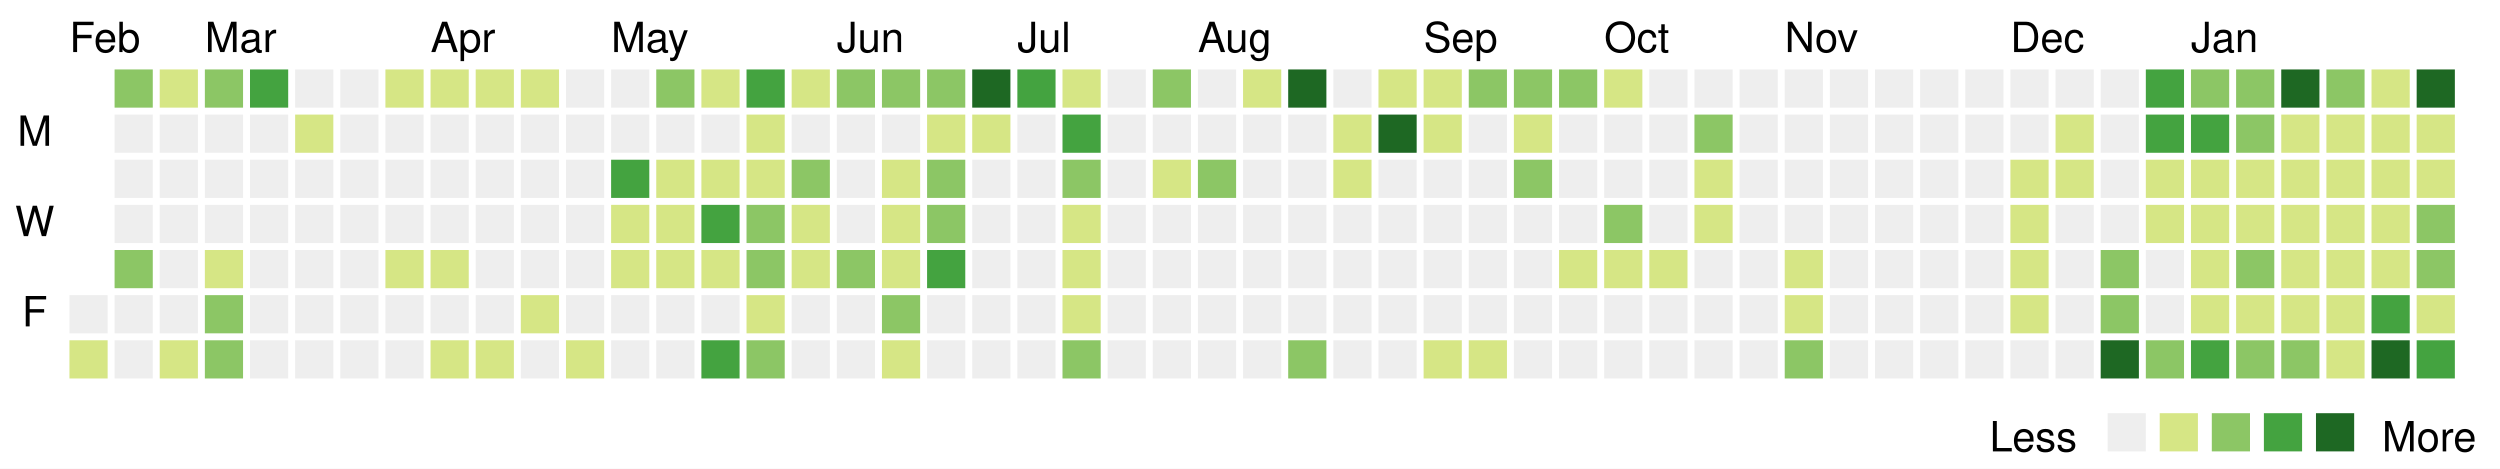
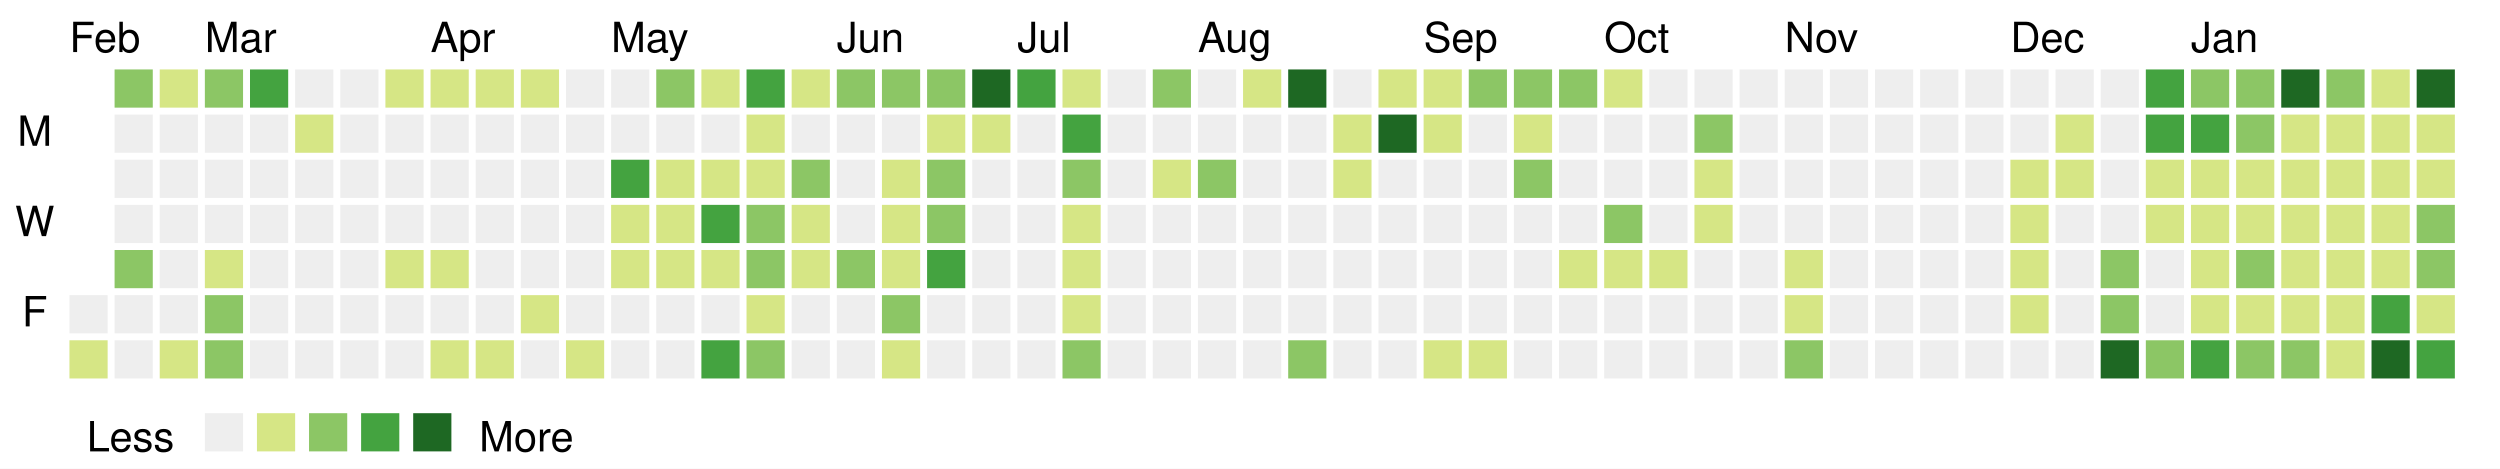
<svg xmlns="http://www.w3.org/2000/svg" width="720" height="135" class="js-calendar-graph-svg">
  <rect x="0" y="0" width="720" height="135" fill="white" stroke="none" />
  <g transform="translate(20, 20)">
    <g transform="translate(0, 0)">
      <rect class="day" width="11" height="11" y="65" fill="#eeeeee" data-count="0" data-date="2015-02-13" />
      <rect class="day" width="11" height="11" y="78" fill="#d6e685" data-count="9" data-date="2015-02-14" />
    </g>
    <g transform="translate(13, 0)">
      <rect class="day" width="11" height="11" y="0" fill="#8cc665" data-count="10" data-date="2015-02-15" />
      <rect class="day" width="11" height="11" y="13" fill="#eeeeee" data-count="0" data-date="2015-02-16" />
      <rect class="day" width="11" height="11" y="26" fill="#eeeeee" data-count="0" data-date="2015-02-17" />
      <rect class="day" width="11" height="11" y="39" fill="#eeeeee" data-count="0" data-date="2015-02-18" />
      <rect class="day" width="11" height="11" y="52" fill="#8cc665" data-count="10" data-date="2015-02-19" />
      <rect class="day" width="11" height="11" y="65" fill="#eeeeee" data-count="0" data-date="2015-02-20" />
      <rect class="day" width="11" height="11" y="78" fill="#eeeeee" data-count="0" data-date="2015-02-21" />
    </g>
    <g transform="translate(26, 0)">
      <rect class="day" width="11" height="11" y="0" fill="#d6e685" data-count="6" data-date="2015-02-22" />
      <rect class="day" width="11" height="11" y="13" fill="#eeeeee" data-count="0" data-date="2015-02-23" />
      <rect class="day" width="11" height="11" y="26" fill="#eeeeee" data-count="0" data-date="2015-02-24" />
      <rect class="day" width="11" height="11" y="39" fill="#eeeeee" data-count="0" data-date="2015-02-25" />
      <rect class="day" width="11" height="11" y="52" fill="#eeeeee" data-count="0" data-date="2015-02-26" />
      <rect class="day" width="11" height="11" y="65" fill="#eeeeee" data-count="0" data-date="2015-02-27" />
      <rect class="day" width="11" height="11" y="78" fill="#d6e685" data-count="5" data-date="2015-02-28" />
    </g>
    <g transform="translate(39, 0)">
      <rect class="day" width="11" height="11" y="0" fill="#8cc665" data-count="16" data-date="2015-03-01" />
      <rect class="day" width="11" height="11" y="13" fill="#eeeeee" data-count="0" data-date="2015-03-02" />
      <rect class="day" width="11" height="11" y="26" fill="#eeeeee" data-count="0" data-date="2015-03-03" />
      <rect class="day" width="11" height="11" y="39" fill="#eeeeee" data-count="0" data-date="2015-03-04" />
      <rect class="day" width="11" height="11" y="52" fill="#d6e685" data-count="5" data-date="2015-03-05" />
      <rect class="day" width="11" height="11" y="65" fill="#8cc665" data-count="11" data-date="2015-03-06" />
      <rect class="day" width="11" height="11" y="78" fill="#8cc665" data-count="11" data-date="2015-03-07" />
    </g>
    <g transform="translate(52, 0)">
      <rect class="day" width="11" height="11" y="0" fill="#44a340" data-count="25" data-date="2015-03-08" />
      <rect class="day" width="11" height="11" y="13" fill="#eeeeee" data-count="0" data-date="2015-03-09" />
      <rect class="day" width="11" height="11" y="26" fill="#eeeeee" data-count="0" data-date="2015-03-10" />
      <rect class="day" width="11" height="11" y="39" fill="#eeeeee" data-count="0" data-date="2015-03-11" />
      <rect class="day" width="11" height="11" y="52" fill="#eeeeee" data-count="0" data-date="2015-03-12" />
      <rect class="day" width="11" height="11" y="65" fill="#eeeeee" data-count="0" data-date="2015-03-13" />
      <rect class="day" width="11" height="11" y="78" fill="#eeeeee" data-count="0" data-date="2015-03-14" />
    </g>
    <g transform="translate(65, 0)">
      <rect class="day" width="11" height="11" y="0" fill="#eeeeee" data-count="0" data-date="2015-03-15" />
      <rect class="day" width="11" height="11" y="13" fill="#d6e685" data-count="1" data-date="2015-03-16" />
      <rect class="day" width="11" height="11" y="26" fill="#eeeeee" data-count="0" data-date="2015-03-17" />
      <rect class="day" width="11" height="11" y="39" fill="#eeeeee" data-count="0" data-date="2015-03-18" />
      <rect class="day" width="11" height="11" y="52" fill="#eeeeee" data-count="0" data-date="2015-03-19" />
      <rect class="day" width="11" height="11" y="65" fill="#eeeeee" data-count="0" data-date="2015-03-20" />
      <rect class="day" width="11" height="11" y="78" fill="#eeeeee" data-count="0" data-date="2015-03-21" />
    </g>
    <g transform="translate(78, 0)">
      <rect class="day" width="11" height="11" y="0" fill="#eeeeee" data-count="0" data-date="2015-03-22" />
      <rect class="day" width="11" height="11" y="13" fill="#eeeeee" data-count="0" data-date="2015-03-23" />
      <rect class="day" width="11" height="11" y="26" fill="#eeeeee" data-count="0" data-date="2015-03-24" />
      <rect class="day" width="11" height="11" y="39" fill="#eeeeee" data-count="0" data-date="2015-03-25" />
      <rect class="day" width="11" height="11" y="52" fill="#eeeeee" data-count="0" data-date="2015-03-26" />
      <rect class="day" width="11" height="11" y="65" fill="#eeeeee" data-count="0" data-date="2015-03-27" />
      <rect class="day" width="11" height="11" y="78" fill="#eeeeee" data-count="0" data-date="2015-03-28" />
    </g>
    <g transform="translate(91, 0)">
      <rect class="day" width="11" height="11" y="0" fill="#d6e685" data-count="1" data-date="2015-03-29" />
      <rect class="day" width="11" height="11" y="13" fill="#eeeeee" data-count="0" data-date="2015-03-30" />
      <rect class="day" width="11" height="11" y="26" fill="#eeeeee" data-count="0" data-date="2015-03-31" />
      <rect class="day" width="11" height="11" y="39" fill="#eeeeee" data-count="0" data-date="2015-04-01" />
      <rect class="day" width="11" height="11" y="52" fill="#d6e685" data-count="1" data-date="2015-04-02" />
      <rect class="day" width="11" height="11" y="65" fill="#eeeeee" data-count="0" data-date="2015-04-03" />
      <rect class="day" width="11" height="11" y="78" fill="#eeeeee" data-count="0" data-date="2015-04-04" />
    </g>
    <g transform="translate(104, 0)">
      <rect class="day" width="11" height="11" y="0" fill="#d6e685" data-count="1" data-date="2015-04-05" />
      <rect class="day" width="11" height="11" y="13" fill="#eeeeee" data-count="0" data-date="2015-04-06" />
      <rect class="day" width="11" height="11" y="26" fill="#eeeeee" data-count="0" data-date="2015-04-07" />
      <rect class="day" width="11" height="11" y="39" fill="#eeeeee" data-count="0" data-date="2015-04-08" />
      <rect class="day" width="11" height="11" y="52" fill="#d6e685" data-count="1" data-date="2015-04-09" />
      <rect class="day" width="11" height="11" y="65" fill="#eeeeee" data-count="0" data-date="2015-04-10" />
      <rect class="day" width="11" height="11" y="78" fill="#d6e685" data-count="7" data-date="2015-04-11" />
    </g>
    <g transform="translate(117, 0)">
      <rect class="day" width="11" height="11" y="0" fill="#d6e685" data-count="4" data-date="2015-04-12" />
      <rect class="day" width="11" height="11" y="13" fill="#eeeeee" data-count="0" data-date="2015-04-13" />
      <rect class="day" width="11" height="11" y="26" fill="#eeeeee" data-count="0" data-date="2015-04-14" />
      <rect class="day" width="11" height="11" y="39" fill="#eeeeee" data-count="0" data-date="2015-04-15" />
      <rect class="day" width="11" height="11" y="52" fill="#eeeeee" data-count="0" data-date="2015-04-16" />
      <rect class="day" width="11" height="11" y="65" fill="#eeeeee" data-count="0" data-date="2015-04-17" />
      <rect class="day" width="11" height="11" y="78" fill="#d6e685" data-count="4" data-date="2015-04-18" />
    </g>
    <g transform="translate(130, 0)">
      <rect class="day" width="11" height="11" y="0" fill="#d6e685" data-count="5" data-date="2015-04-19" />
      <rect class="day" width="11" height="11" y="13" fill="#eeeeee" data-count="0" data-date="2015-04-20" />
      <rect class="day" width="11" height="11" y="26" fill="#eeeeee" data-count="0" data-date="2015-04-21" />
      <rect class="day" width="11" height="11" y="39" fill="#eeeeee" data-count="0" data-date="2015-04-22" />
      <rect class="day" width="11" height="11" y="52" fill="#eeeeee" data-count="0" data-date="2015-04-23" />
      <rect class="day" width="11" height="11" y="65" fill="#d6e685" data-count="1" data-date="2015-04-24" />
      <rect class="day" width="11" height="11" y="78" fill="#eeeeee" data-count="0" data-date="2015-04-25" />
    </g>
    <g transform="translate(143, 0)">
      <rect class="day" width="11" height="11" y="0" fill="#eeeeee" data-count="0" data-date="2015-04-26" />
      <rect class="day" width="11" height="11" y="13" fill="#eeeeee" data-count="0" data-date="2015-04-27" />
      <rect class="day" width="11" height="11" y="26" fill="#eeeeee" data-count="0" data-date="2015-04-28" />
      <rect class="day" width="11" height="11" y="39" fill="#eeeeee" data-count="0" data-date="2015-04-29" />
      <rect class="day" width="11" height="11" y="52" fill="#eeeeee" data-count="0" data-date="2015-04-30" />
      <rect class="day" width="11" height="11" y="65" fill="#eeeeee" data-count="0" data-date="2015-05-01" />
      <rect class="day" width="11" height="11" y="78" fill="#d6e685" data-count="1" data-date="2015-05-02" />
    </g>
    <g transform="translate(156, 0)">
      <rect class="day" width="11" height="11" y="0" fill="#eeeeee" data-count="0" data-date="2015-05-03" />
      <rect class="day" width="11" height="11" y="13" fill="#eeeeee" data-count="0" data-date="2015-05-04" />
      <rect class="day" width="11" height="11" y="26" fill="#44a340" data-count="20" data-date="2015-05-05" />
      <rect class="day" width="11" height="11" y="39" fill="#d6e685" data-count="7" data-date="2015-05-06" />
      <rect class="day" width="11" height="11" y="52" fill="#d6e685" data-count="8" data-date="2015-05-07" />
      <rect class="day" width="11" height="11" y="65" fill="#eeeeee" data-count="0" data-date="2015-05-08" />
      <rect class="day" width="11" height="11" y="78" fill="#eeeeee" data-count="0" data-date="2015-05-09" />
    </g>
    <g transform="translate(169, 0)">
      <rect class="day" width="11" height="11" y="0" fill="#8cc665" data-count="10" data-date="2015-05-10" />
      <rect class="day" width="11" height="11" y="13" fill="#eeeeee" data-count="0" data-date="2015-05-11" />
      <rect class="day" width="11" height="11" y="26" fill="#d6e685" data-count="1" data-date="2015-05-12" />
      <rect class="day" width="11" height="11" y="39" fill="#d6e685" data-count="6" data-date="2015-05-13" />
      <rect class="day" width="11" height="11" y="52" fill="#d6e685" data-count="9" data-date="2015-05-14" />
      <rect class="day" width="11" height="11" y="65" fill="#eeeeee" data-count="0" data-date="2015-05-15" />
      <rect class="day" width="11" height="11" y="78" fill="#eeeeee" data-count="0" data-date="2015-05-16" />
    </g>
    <g transform="translate(182, 0)">
      <rect class="day" width="11" height="11" y="0" fill="#d6e685" data-count="1" data-date="2015-05-17" />
      <rect class="day" width="11" height="11" y="13" fill="#eeeeee" data-count="0" data-date="2015-05-18" />
      <rect class="day" width="11" height="11" y="26" fill="#d6e685" data-count="1" data-date="2015-05-19" />
      <rect class="day" width="11" height="11" y="39" fill="#44a340" data-count="22" data-date="2015-05-20" />
      <rect class="day" width="11" height="11" y="52" fill="#d6e685" data-count="9" data-date="2015-05-21" />
      <rect class="day" width="11" height="11" y="65" fill="#eeeeee" data-count="0" data-date="2015-05-22" />
      <rect class="day" width="11" height="11" y="78" fill="#44a340" data-count="19" data-date="2015-05-23" />
    </g>
    <g transform="translate(195, 0)">
      <rect class="day" width="11" height="11" y="0" fill="#44a340" data-count="27" data-date="2015-05-24" />
      <rect class="day" width="11" height="11" y="13" fill="#d6e685" data-count="8" data-date="2015-05-25" />
      <rect class="day" width="11" height="11" y="26" fill="#d6e685" data-count="7" data-date="2015-05-26" />
      <rect class="day" width="11" height="11" y="39" fill="#8cc665" data-count="14" data-date="2015-05-27" />
      <rect class="day" width="11" height="11" y="52" fill="#8cc665" data-count="18" data-date="2015-05-28" />
      <rect class="day" width="11" height="11" y="65" fill="#d6e685" data-count="6" data-date="2015-05-29" />
      <rect class="day" width="11" height="11" y="78" fill="#8cc665" data-count="14" data-date="2015-05-30" />
    </g>
    <g transform="translate(208, 0)">
      <rect class="day" width="11" height="11" y="0" fill="#d6e685" data-count="4" data-date="2015-05-31" />
      <rect class="day" width="11" height="11" y="13" fill="#eeeeee" data-count="0" data-date="2015-06-01" />
      <rect class="day" width="11" height="11" y="26" fill="#8cc665" data-count="18" data-date="2015-06-02" />
      <rect class="day" width="11" height="11" y="39" fill="#d6e685" data-count="4" data-date="2015-06-03" />
      <rect class="day" width="11" height="11" y="52" fill="#d6e685" data-count="1" data-date="2015-06-04" />
      <rect class="day" width="11" height="11" y="65" fill="#eeeeee" data-count="0" data-date="2015-06-05" />
      <rect class="day" width="11" height="11" y="78" fill="#eeeeee" data-count="0" data-date="2015-06-06" />
    </g>
    <g transform="translate(221, 0)">
      <rect class="day" width="11" height="11" y="0" fill="#8cc665" data-count="16" data-date="2015-06-07" />
      <rect class="day" width="11" height="11" y="13" fill="#eeeeee" data-count="0" data-date="2015-06-08" />
      <rect class="day" width="11" height="11" y="26" fill="#eeeeee" data-count="0" data-date="2015-06-09" />
      <rect class="day" width="11" height="11" y="39" fill="#eeeeee" data-count="0" data-date="2015-06-10" />
      <rect class="day" width="11" height="11" y="52" fill="#8cc665" data-count="10" data-date="2015-06-11" />
      <rect class="day" width="11" height="11" y="65" fill="#eeeeee" data-count="0" data-date="2015-06-12" />
      <rect class="day" width="11" height="11" y="78" fill="#eeeeee" data-count="0" data-date="2015-06-13" />
    </g>
    <g transform="translate(234, 0)">
      <rect class="day" width="11" height="11" y="0" fill="#8cc665" data-count="13" data-date="2015-06-14" />
      <rect class="day" width="11" height="11" y="13" fill="#eeeeee" data-count="0" data-date="2015-06-15" />
      <rect class="day" width="11" height="11" y="26" fill="#d6e685" data-count="3" data-date="2015-06-16" />
      <rect class="day" width="11" height="11" y="39" fill="#d6e685" data-count="7" data-date="2015-06-17" />
      <rect class="day" width="11" height="11" y="52" fill="#d6e685" data-count="8" data-date="2015-06-18" />
      <rect class="day" width="11" height="11" y="65" fill="#8cc665" data-count="17" data-date="2015-06-19" />
      <rect class="day" width="11" height="11" y="78" fill="#d6e685" data-count="8" data-date="2015-06-20" />
    </g>
    <g transform="translate(247, 0)">
      <rect class="day" width="11" height="11" y="0" fill="#8cc665" data-count="12" data-date="2015-06-21" />
      <rect class="day" width="11" height="11" y="13" fill="#d6e685" data-count="9" data-date="2015-06-22" />
      <rect class="day" width="11" height="11" y="26" fill="#8cc665" data-count="10" data-date="2015-06-23" />
      <rect class="day" width="11" height="11" y="39" fill="#8cc665" data-count="13" data-date="2015-06-24" />
      <rect class="day" width="11" height="11" y="52" fill="#44a340" data-count="20" data-date="2015-06-25" />
      <rect class="day" width="11" height="11" y="65" fill="#eeeeee" data-count="0" data-date="2015-06-26" />
      <rect class="day" width="11" height="11" y="78" fill="#eeeeee" data-count="0" data-date="2015-06-27" />
    </g>
    <g transform="translate(260, 0)">
      <rect class="day" width="11" height="11" y="0" fill="#1e6823" data-count="39" data-date="2015-06-28" />
      <rect class="day" width="11" height="11" y="13" fill="#d6e685" data-count="4" data-date="2015-06-29" />
      <rect class="day" width="11" height="11" y="26" fill="#eeeeee" data-count="0" data-date="2015-06-30" />
      <rect class="day" width="11" height="11" y="39" fill="#eeeeee" data-count="0" data-date="2015-07-01" />
      <rect class="day" width="11" height="11" y="52" fill="#eeeeee" data-count="0" data-date="2015-07-02" />
      <rect class="day" width="11" height="11" y="65" fill="#eeeeee" data-count="0" data-date="2015-07-03" />
      <rect class="day" width="11" height="11" y="78" fill="#eeeeee" data-count="0" data-date="2015-07-04" />
    </g>
    <g transform="translate(273, 0)">
      <rect class="day" width="11" height="11" y="0" fill="#44a340" data-count="22" data-date="2015-07-05" />
      <rect class="day" width="11" height="11" y="13" fill="#eeeeee" data-count="0" data-date="2015-07-06" />
      <rect class="day" width="11" height="11" y="26" fill="#eeeeee" data-count="0" data-date="2015-07-07" />
      <rect class="day" width="11" height="11" y="39" fill="#eeeeee" data-count="0" data-date="2015-07-08" />
      <rect class="day" width="11" height="11" y="52" fill="#eeeeee" data-count="0" data-date="2015-07-09" />
      <rect class="day" width="11" height="11" y="65" fill="#eeeeee" data-count="0" data-date="2015-07-10" />
      <rect class="day" width="11" height="11" y="78" fill="#eeeeee" data-count="0" data-date="2015-07-11" />
    </g>
    <g transform="translate(286, 0)">
      <rect class="day" width="11" height="11" y="0" fill="#d6e685" data-count="5" data-date="2015-07-12" />
      <rect class="day" width="11" height="11" y="13" fill="#44a340" data-count="26" data-date="2015-07-13" />
      <rect class="day" width="11" height="11" y="26" fill="#8cc665" data-count="15" data-date="2015-07-14" />
      <rect class="day" width="11" height="11" y="39" fill="#d6e685" data-count="3" data-date="2015-07-15" />
      <rect class="day" width="11" height="11" y="52" fill="#d6e685" data-count="4" data-date="2015-07-16" />
      <rect class="day" width="11" height="11" y="65" fill="#d6e685" data-count="4" data-date="2015-07-17" />
      <rect class="day" width="11" height="11" y="78" fill="#8cc665" data-count="10" data-date="2015-07-18" />
    </g>
    <g transform="translate(299, 0)">
      <rect class="day" width="11" height="11" y="0" fill="#eeeeee" data-count="0" data-date="2015-07-19" />
      <rect class="day" width="11" height="11" y="13" fill="#eeeeee" data-count="0" data-date="2015-07-20" />
      <rect class="day" width="11" height="11" y="26" fill="#eeeeee" data-count="0" data-date="2015-07-21" />
      <rect class="day" width="11" height="11" y="39" fill="#eeeeee" data-count="0" data-date="2015-07-22" />
      <rect class="day" width="11" height="11" y="52" fill="#eeeeee" data-count="0" data-date="2015-07-23" />
      <rect class="day" width="11" height="11" y="65" fill="#eeeeee" data-count="0" data-date="2015-07-24" />
      <rect class="day" width="11" height="11" y="78" fill="#eeeeee" data-count="0" data-date="2015-07-25" />
    </g>
    <g transform="translate(312, 0)">
      <rect class="day" width="11" height="11" y="0" fill="#8cc665" data-count="11" data-date="2015-07-26" />
      <rect class="day" width="11" height="11" y="13" fill="#eeeeee" data-count="0" data-date="2015-07-27" />
      <rect class="day" width="11" height="11" y="26" fill="#d6e685" data-count="4" data-date="2015-07-28" />
      <rect class="day" width="11" height="11" y="39" fill="#eeeeee" data-count="0" data-date="2015-07-29" />
      <rect class="day" width="11" height="11" y="52" fill="#eeeeee" data-count="0" data-date="2015-07-30" />
      <rect class="day" width="11" height="11" y="65" fill="#eeeeee" data-count="0" data-date="2015-07-31" />
      <rect class="day" width="11" height="11" y="78" fill="#eeeeee" data-count="0" data-date="2015-08-01" />
    </g>
    <g transform="translate(325, 0)">
      <rect class="day" width="11" height="11" y="0" fill="#eeeeee" data-count="0" data-date="2015-08-02" />
      <rect class="day" width="11" height="11" y="13" fill="#eeeeee" data-count="0" data-date="2015-08-03" />
      <rect class="day" width="11" height="11" y="26" fill="#8cc665" data-count="11" data-date="2015-08-04" />
      <rect class="day" width="11" height="11" y="39" fill="#eeeeee" data-count="0" data-date="2015-08-05" />
      <rect class="day" width="11" height="11" y="52" fill="#eeeeee" data-count="0" data-date="2015-08-06" />
      <rect class="day" width="11" height="11" y="65" fill="#eeeeee" data-count="0" data-date="2015-08-07" />
      <rect class="day" width="11" height="11" y="78" fill="#eeeeee" data-count="0" data-date="2015-08-08" />
    </g>
    <g transform="translate(338, 0)">
      <rect class="day" width="11" height="11" y="0" fill="#d6e685" data-count="8" data-date="2015-08-09" />
      <rect class="day" width="11" height="11" y="13" fill="#eeeeee" data-count="0" data-date="2015-08-10" />
      <rect class="day" width="11" height="11" y="26" fill="#eeeeee" data-count="0" data-date="2015-08-11" />
      <rect class="day" width="11" height="11" y="39" fill="#eeeeee" data-count="0" data-date="2015-08-12" />
      <rect class="day" width="11" height="11" y="52" fill="#eeeeee" data-count="0" data-date="2015-08-13" />
      <rect class="day" width="11" height="11" y="65" fill="#eeeeee" data-count="0" data-date="2015-08-14" />
      <rect class="day" width="11" height="11" y="78" fill="#eeeeee" data-count="0" data-date="2015-08-15" />
    </g>
    <g transform="translate(351, 0)">
      <rect class="day" width="11" height="11" y="0" fill="#1e6823" data-count="34" data-date="2015-08-16" />
      <rect class="day" width="11" height="11" y="13" fill="#eeeeee" data-count="0" data-date="2015-08-17" />
      <rect class="day" width="11" height="11" y="26" fill="#eeeeee" data-count="0" data-date="2015-08-18" />
      <rect class="day" width="11" height="11" y="39" fill="#eeeeee" data-count="0" data-date="2015-08-19" />
      <rect class="day" width="11" height="11" y="52" fill="#eeeeee" data-count="0" data-date="2015-08-20" />
      <rect class="day" width="11" height="11" y="65" fill="#eeeeee" data-count="0" data-date="2015-08-21" />
      <rect class="day" width="11" height="11" y="78" fill="#8cc665" data-count="14" data-date="2015-08-22" />
    </g>
    <g transform="translate(364, 0)">
      <rect class="day" width="11" height="11" y="0" fill="#eeeeee" data-count="0" data-date="2015-08-23" />
      <rect class="day" width="11" height="11" y="13" fill="#d6e685" data-count="3" data-date="2015-08-24" />
      <rect class="day" width="11" height="11" y="26" fill="#d6e685" data-count="6" data-date="2015-08-25" />
      <rect class="day" width="11" height="11" y="39" fill="#eeeeee" data-count="0" data-date="2015-08-26" />
      <rect class="day" width="11" height="11" y="52" fill="#eeeeee" data-count="0" data-date="2015-08-27" />
      <rect class="day" width="11" height="11" y="65" fill="#eeeeee" data-count="0" data-date="2015-08-28" />
      <rect class="day" width="11" height="11" y="78" fill="#eeeeee" data-count="0" data-date="2015-08-29" />
    </g>
    <g transform="translate(377, 0)">
      <rect class="day" width="11" height="11" y="0" fill="#d6e685" data-count="5" data-date="2015-08-30" />
      <rect class="day" width="11" height="11" y="13" fill="#1e6823" data-count="38" data-date="2015-08-31" />
      <rect class="day" width="11" height="11" y="26" fill="#eeeeee" data-count="0" data-date="2015-09-01" />
      <rect class="day" width="11" height="11" y="39" fill="#eeeeee" data-count="0" data-date="2015-09-02" />
      <rect class="day" width="11" height="11" y="52" fill="#eeeeee" data-count="0" data-date="2015-09-03" />
      <rect class="day" width="11" height="11" y="65" fill="#eeeeee" data-count="0" data-date="2015-09-04" />
      <rect class="day" width="11" height="11" y="78" fill="#eeeeee" data-count="0" data-date="2015-09-05" />
    </g>
    <g transform="translate(390, 0)">
      <rect class="day" width="11" height="11" y="0" fill="#d6e685" data-count="7" data-date="2015-09-06" />
      <rect class="day" width="11" height="11" y="13" fill="#d6e685" data-count="2" data-date="2015-09-07" />
      <rect class="day" width="11" height="11" y="26" fill="#eeeeee" data-count="0" data-date="2015-09-08" />
      <rect class="day" width="11" height="11" y="39" fill="#eeeeee" data-count="0" data-date="2015-09-09" />
      <rect class="day" width="11" height="11" y="52" fill="#eeeeee" data-count="0" data-date="2015-09-10" />
      <rect class="day" width="11" height="11" y="65" fill="#eeeeee" data-count="0" data-date="2015-09-11" />
      <rect class="day" width="11" height="11" y="78" fill="#d6e685" data-count="7" data-date="2015-09-12" />
    </g>
    <g transform="translate(403, 0)">
      <rect class="day" width="11" height="11" y="0" fill="#8cc665" data-count="13" data-date="2015-09-13" />
      <rect class="day" width="11" height="11" y="13" fill="#eeeeee" data-count="0" data-date="2015-09-14" />
      <rect class="day" width="11" height="11" y="26" fill="#eeeeee" data-count="0" data-date="2015-09-15" />
      <rect class="day" width="11" height="11" y="39" fill="#eeeeee" data-count="0" data-date="2015-09-16" />
      <rect class="day" width="11" height="11" y="52" fill="#eeeeee" data-count="0" data-date="2015-09-17" />
      <rect class="day" width="11" height="11" y="65" fill="#eeeeee" data-count="0" data-date="2015-09-18" />
      <rect class="day" width="11" height="11" y="78" fill="#d6e685" data-count="6" data-date="2015-09-19" />
    </g>
    <g transform="translate(416, 0)">
      <rect class="day" width="11" height="11" y="0" fill="#8cc665" data-count="13" data-date="2015-09-20" />
      <rect class="day" width="11" height="11" y="13" fill="#d6e685" data-count="9" data-date="2015-09-21" />
      <rect class="day" width="11" height="11" y="26" fill="#8cc665" data-count="15" data-date="2015-09-22" />
      <rect class="day" width="11" height="11" y="39" fill="#eeeeee" data-count="0" data-date="2015-09-23" />
      <rect class="day" width="11" height="11" y="52" fill="#eeeeee" data-count="0" data-date="2015-09-24" />
      <rect class="day" width="11" height="11" y="65" fill="#eeeeee" data-count="0" data-date="2015-09-25" />
      <rect class="day" width="11" height="11" y="78" fill="#eeeeee" data-count="0" data-date="2015-09-26" />
    </g>
    <g transform="translate(429, 0)">
      <rect class="day" width="11" height="11" y="0" fill="#8cc665" data-count="10" data-date="2015-09-27" />
      <rect class="day" width="11" height="11" y="13" fill="#eeeeee" data-count="0" data-date="2015-09-28" />
      <rect class="day" width="11" height="11" y="26" fill="#eeeeee" data-count="0" data-date="2015-09-29" />
      <rect class="day" width="11" height="11" y="39" fill="#eeeeee" data-count="0" data-date="2015-09-30" />
      <rect class="day" width="11" height="11" y="52" fill="#d6e685" data-count="1" data-date="2015-10-01" />
      <rect class="day" width="11" height="11" y="65" fill="#eeeeee" data-count="0" data-date="2015-10-02" />
      <rect class="day" width="11" height="11" y="78" fill="#eeeeee" data-count="0" data-date="2015-10-03" />
    </g>
    <g transform="translate(442, 0)">
      <rect class="day" width="11" height="11" y="0" fill="#d6e685" data-count="2" data-date="2015-10-04" />
      <rect class="day" width="11" height="11" y="13" fill="#eeeeee" data-count="0" data-date="2015-10-05" />
      <rect class="day" width="11" height="11" y="26" fill="#eeeeee" data-count="0" data-date="2015-10-06" />
      <rect class="day" width="11" height="11" y="39" fill="#8cc665" data-count="13" data-date="2015-10-07" />
      <rect class="day" width="11" height="11" y="52" fill="#d6e685" data-count="4" data-date="2015-10-08" />
      <rect class="day" width="11" height="11" y="65" fill="#eeeeee" data-count="0" data-date="2015-10-09" />
      <rect class="day" width="11" height="11" y="78" fill="#eeeeee" data-count="0" data-date="2015-10-10" />
    </g>
    <g transform="translate(455, 0)">
      <rect class="day" width="11" height="11" y="0" fill="#eeeeee" data-count="0" data-date="2015-10-11" />
      <rect class="day" width="11" height="11" y="13" fill="#eeeeee" data-count="0" data-date="2015-10-12" />
      <rect class="day" width="11" height="11" y="26" fill="#eeeeee" data-count="0" data-date="2015-10-13" />
      <rect class="day" width="11" height="11" y="39" fill="#eeeeee" data-count="0" data-date="2015-10-14" />
      <rect class="day" width="11" height="11" y="52" fill="#d6e685" data-count="1" data-date="2015-10-15" />
      <rect class="day" width="11" height="11" y="65" fill="#eeeeee" data-count="0" data-date="2015-10-16" />
      <rect class="day" width="11" height="11" y="78" fill="#eeeeee" data-count="0" data-date="2015-10-17" />
    </g>
    <g transform="translate(468, 0)">
      <rect class="day" width="11" height="11" y="0" fill="#eeeeee" data-count="0" data-date="2015-10-18" />
      <rect class="day" width="11" height="11" y="13" fill="#8cc665" data-count="10" data-date="2015-10-19" />
      <rect class="day" width="11" height="11" y="26" fill="#d6e685" data-count="3" data-date="2015-10-20" />
      <rect class="day" width="11" height="11" y="39" fill="#d6e685" data-count="4" data-date="2015-10-21" />
      <rect class="day" width="11" height="11" y="52" fill="#eeeeee" data-count="0" data-date="2015-10-22" />
      <rect class="day" width="11" height="11" y="65" fill="#eeeeee" data-count="0" data-date="2015-10-23" />
      <rect class="day" width="11" height="11" y="78" fill="#eeeeee" data-count="0" data-date="2015-10-24" />
    </g>
    <g transform="translate(481, 0)">
      <rect class="day" width="11" height="11" y="0" fill="#eeeeee" data-count="0" data-date="2015-10-25" />
      <rect class="day" width="11" height="11" y="13" fill="#eeeeee" data-count="0" data-date="2015-10-26" />
      <rect class="day" width="11" height="11" y="26" fill="#eeeeee" data-count="0" data-date="2015-10-27" />
      <rect class="day" width="11" height="11" y="39" fill="#eeeeee" data-count="0" data-date="2015-10-28" />
      <rect class="day" width="11" height="11" y="52" fill="#eeeeee" data-count="0" data-date="2015-10-29" />
      <rect class="day" width="11" height="11" y="65" fill="#eeeeee" data-count="0" data-date="2015-10-30" />
      <rect class="day" width="11" height="11" y="78" fill="#eeeeee" data-count="0" data-date="2015-10-31" />
    </g>
    <g transform="translate(494, 0)">
      <rect class="day" width="11" height="11" y="0" fill="#eeeeee" data-count="0" data-date="2015-11-01" />
      <rect class="day" width="11" height="11" y="13" fill="#eeeeee" data-count="0" data-date="2015-11-02" />
      <rect class="day" width="11" height="11" y="26" fill="#eeeeee" data-count="0" data-date="2015-11-03" />
      <rect class="day" width="11" height="11" y="39" fill="#eeeeee" data-count="0" data-date="2015-11-04" />
      <rect class="day" width="11" height="11" y="52" fill="#d6e685" data-count="4" data-date="2015-11-05" />
      <rect class="day" width="11" height="11" y="65" fill="#d6e685" data-count="9" data-date="2015-11-06" />
      <rect class="day" width="11" height="11" y="78" fill="#8cc665" data-count="10" data-date="2015-11-07" />
    </g>
    <g transform="translate(507, 0)">
      <rect class="day" width="11" height="11" y="0" fill="#eeeeee" data-count="0" data-date="2015-11-08" />
      <rect class="day" width="11" height="11" y="13" fill="#eeeeee" data-count="0" data-date="2015-11-09" />
      <rect class="day" width="11" height="11" y="26" fill="#eeeeee" data-count="0" data-date="2015-11-10" />
      <rect class="day" width="11" height="11" y="39" fill="#eeeeee" data-count="0" data-date="2015-11-11" />
      <rect class="day" width="11" height="11" y="52" fill="#eeeeee" data-count="0" data-date="2015-11-12" />
      <rect class="day" width="11" height="11" y="65" fill="#eeeeee" data-count="0" data-date="2015-11-13" />
      <rect class="day" width="11" height="11" y="78" fill="#eeeeee" data-count="0" data-date="2015-11-14" />
    </g>
    <g transform="translate(520, 0)">
      <rect class="day" width="11" height="11" y="0" fill="#eeeeee" data-count="0" data-date="2015-11-15" />
      <rect class="day" width="11" height="11" y="13" fill="#eeeeee" data-count="0" data-date="2015-11-16" />
      <rect class="day" width="11" height="11" y="26" fill="#eeeeee" data-count="0" data-date="2015-11-17" />
      <rect class="day" width="11" height="11" y="39" fill="#eeeeee" data-count="0" data-date="2015-11-18" />
      <rect class="day" width="11" height="11" y="52" fill="#eeeeee" data-count="0" data-date="2015-11-19" />
      <rect class="day" width="11" height="11" y="65" fill="#eeeeee" data-count="0" data-date="2015-11-20" />
      <rect class="day" width="11" height="11" y="78" fill="#eeeeee" data-count="0" data-date="2015-11-21" />
    </g>
    <g transform="translate(533, 0)">
      <rect class="day" width="11" height="11" y="0" fill="#eeeeee" data-count="0" data-date="2015-11-22" />
      <rect class="day" width="11" height="11" y="13" fill="#eeeeee" data-count="0" data-date="2015-11-23" />
      <rect class="day" width="11" height="11" y="26" fill="#eeeeee" data-count="0" data-date="2015-11-24" />
      <rect class="day" width="11" height="11" y="39" fill="#eeeeee" data-count="0" data-date="2015-11-25" />
      <rect class="day" width="11" height="11" y="52" fill="#eeeeee" data-count="0" data-date="2015-11-26" />
      <rect class="day" width="11" height="11" y="65" fill="#eeeeee" data-count="0" data-date="2015-11-27" />
      <rect class="day" width="11" height="11" y="78" fill="#eeeeee" data-count="0" data-date="2015-11-28" />
    </g>
    <g transform="translate(546, 0)">
      <rect class="day" width="11" height="11" y="0" fill="#eeeeee" data-count="0" data-date="2015-11-29" />
      <rect class="day" width="11" height="11" y="13" fill="#eeeeee" data-count="0" data-date="2015-11-30" />
      <rect class="day" width="11" height="11" y="26" fill="#eeeeee" data-count="0" data-date="2015-12-01" />
      <rect class="day" width="11" height="11" y="39" fill="#eeeeee" data-count="0" data-date="2015-12-02" />
      <rect class="day" width="11" height="11" y="52" fill="#eeeeee" data-count="0" data-date="2015-12-03" />
      <rect class="day" width="11" height="11" y="65" fill="#eeeeee" data-count="0" data-date="2015-12-04" />
      <rect class="day" width="11" height="11" y="78" fill="#eeeeee" data-count="0" data-date="2015-12-05" />
    </g>
    <g transform="translate(559, 0)">
      <rect class="day" width="11" height="11" y="0" fill="#eeeeee" data-count="0" data-date="2015-12-06" />
      <rect class="day" width="11" height="11" y="13" fill="#eeeeee" data-count="0" data-date="2015-12-07" />
      <rect class="day" width="11" height="11" y="26" fill="#d6e685" data-count="1" data-date="2015-12-08" />
      <rect class="day" width="11" height="11" y="39" fill="#d6e685" data-count="6" data-date="2015-12-09" />
      <rect class="day" width="11" height="11" y="52" fill="#d6e685" data-count="4" data-date="2015-12-10" />
      <rect class="day" width="11" height="11" y="65" fill="#d6e685" data-count="3" data-date="2015-12-11" />
      <rect class="day" width="11" height="11" y="78" fill="#eeeeee" data-count="0" data-date="2015-12-12" />
    </g>
    <g transform="translate(572, 0)">
      <rect class="day" width="11" height="11" y="0" fill="#eeeeee" data-count="0" data-date="2015-12-13" />
      <rect class="day" width="11" height="11" y="13" fill="#d6e685" data-count="1" data-date="2015-12-14" />
      <rect class="day" width="11" height="11" y="26" fill="#d6e685" data-count="1" data-date="2015-12-15" />
      <rect class="day" width="11" height="11" y="39" fill="#eeeeee" data-count="0" data-date="2015-12-16" />
      <rect class="day" width="11" height="11" y="52" fill="#eeeeee" data-count="0" data-date="2015-12-17" />
      <rect class="day" width="11" height="11" y="65" fill="#eeeeee" data-count="0" data-date="2015-12-18" />
      <rect class="day" width="11" height="11" y="78" fill="#eeeeee" data-count="0" data-date="2015-12-19" />
    </g>
    <g transform="translate(585, 0)">
      <rect class="day" width="11" height="11" y="0" fill="#eeeeee" data-count="0" data-date="2015-12-20" />
      <rect class="day" width="11" height="11" y="13" fill="#eeeeee" data-count="0" data-date="2015-12-21" />
      <rect class="day" width="11" height="11" y="26" fill="#eeeeee" data-count="0" data-date="2015-12-22" />
      <rect class="day" width="11" height="11" y="39" fill="#eeeeee" data-count="0" data-date="2015-12-23" />
      <rect class="day" width="11" height="11" y="52" fill="#8cc665" data-count="11" data-date="2015-12-24" />
      <rect class="day" width="11" height="11" y="65" fill="#8cc665" data-count="10" data-date="2015-12-25" />
      <rect class="day" width="11" height="11" y="78" fill="#1e6823" data-count="38" data-date="2015-12-26" />
    </g>
    <g transform="translate(598, 0)">
      <rect class="day" width="11" height="11" y="0" fill="#44a340" data-count="20" data-date="2015-12-27" />
      <rect class="day" width="11" height="11" y="13" fill="#44a340" data-count="25" data-date="2015-12-28" />
      <rect class="day" width="11" height="11" y="26" fill="#d6e685" data-count="8" data-date="2015-12-29" />
      <rect class="day" width="11" height="11" y="39" fill="#d6e685" data-count="6" data-date="2015-12-30" />
      <rect class="day" width="11" height="11" y="52" fill="#eeeeee" data-count="0" data-date="2015-12-31" />
      <rect class="day" width="11" height="11" y="65" fill="#eeeeee" data-count="0" data-date="2016-01-01" />
      <rect class="day" width="11" height="11" y="78" fill="#8cc665" data-count="18" data-date="2016-01-02" />
    </g>
    <g transform="translate(611, 0)">
      <rect class="day" width="11" height="11" y="0" fill="#8cc665" data-count="15" data-date="2016-01-03" />
      <rect class="day" width="11" height="11" y="13" fill="#44a340" data-count="21" data-date="2016-01-04" />
      <rect class="day" width="11" height="11" y="26" fill="#d6e685" data-count="1" data-date="2016-01-05" />
      <rect class="day" width="11" height="11" y="39" fill="#d6e685" data-count="1" data-date="2016-01-06" />
      <rect class="day" width="11" height="11" y="52" fill="#d6e685" data-count="7" data-date="2016-01-07" />
      <rect class="day" width="11" height="11" y="65" fill="#d6e685" data-count="6" data-date="2016-01-08" />
      <rect class="day" width="11" height="11" y="78" fill="#44a340" data-count="21" data-date="2016-01-09" />
    </g>
    <g transform="translate(624, 0)">
      <rect class="day" width="11" height="11" y="0" fill="#8cc665" data-count="12" data-date="2016-01-10" />
      <rect class="day" width="11" height="11" y="13" fill="#8cc665" data-count="13" data-date="2016-01-11" />
      <rect class="day" width="11" height="11" y="26" fill="#d6e685" data-count="7" data-date="2016-01-12" />
      <rect class="day" width="11" height="11" y="39" fill="#d6e685" data-count="7" data-date="2016-01-13" />
      <rect class="day" width="11" height="11" y="52" fill="#8cc665" data-count="10" data-date="2016-01-14" />
      <rect class="day" width="11" height="11" y="65" fill="#d6e685" data-count="1" data-date="2016-01-15" />
      <rect class="day" width="11" height="11" y="78" fill="#8cc665" data-count="15" data-date="2016-01-16" />
    </g>
    <g transform="translate(637, 0)">
      <rect class="day" width="11" height="11" y="0" fill="#1e6823" data-count="29" data-date="2016-01-17" />
      <rect class="day" width="11" height="11" y="13" fill="#d6e685" data-count="3" data-date="2016-01-18" />
      <rect class="day" width="11" height="11" y="26" fill="#d6e685" data-count="3" data-date="2016-01-19" />
      <rect class="day" width="11" height="11" y="39" fill="#d6e685" data-count="2" data-date="2016-01-20" />
      <rect class="day" width="11" height="11" y="52" fill="#d6e685" data-count="5" data-date="2016-01-21" />
      <rect class="day" width="11" height="11" y="65" fill="#d6e685" data-count="1" data-date="2016-01-22" />
      <rect class="day" width="11" height="11" y="78" fill="#8cc665" data-count="12" data-date="2016-01-23" />
    </g>
    <g transform="translate(650, 0)">
      <rect class="day" width="11" height="11" y="0" fill="#8cc665" data-count="12" data-date="2016-01-24" />
      <rect class="day" width="11" height="11" y="13" fill="#d6e685" data-count="7" data-date="2016-01-25" />
      <rect class="day" width="11" height="11" y="26" fill="#d6e685" data-count="2" data-date="2016-01-26" />
      <rect class="day" width="11" height="11" y="39" fill="#d6e685" data-count="3" data-date="2016-01-27" />
      <rect class="day" width="11" height="11" y="52" fill="#d6e685" data-count="5" data-date="2016-01-28" />
      <rect class="day" width="11" height="11" y="65" fill="#d6e685" data-count="2" data-date="2016-01-29" />
      <rect class="day" width="11" height="11" y="78" fill="#d6e685" data-count="7" data-date="2016-01-30" />
    </g>
    <g transform="translate(663, 0)">
      <rect class="day" width="11" height="11" y="0" fill="#d6e685" data-count="6" data-date="2016-01-31" />
      <rect class="day" width="11" height="11" y="13" fill="#d6e685" data-count="2" data-date="2016-02-01" />
      <rect class="day" width="11" height="11" y="26" fill="#d6e685" data-count="7" data-date="2016-02-02" />
      <rect class="day" width="11" height="11" y="39" fill="#d6e685" data-count="8" data-date="2016-02-03" />
      <rect class="day" width="11" height="11" y="52" fill="#d6e685" data-count="4" data-date="2016-02-04" />
      <rect class="day" width="11" height="11" y="65" fill="#44a340" data-count="27" data-date="2016-02-05" />
      <rect class="day" width="11" height="11" y="78" fill="#1e6823" data-count="36" data-date="2016-02-06" />
    </g>
    <g transform="translate(676, 0)">
      <rect class="day" width="11" height="11" y="0" fill="#1e6823" data-count="29" data-date="2016-02-07" />
      <rect class="day" width="11" height="11" y="13" fill="#d6e685" data-count="5" data-date="2016-02-08" />
      <rect class="day" width="11" height="11" y="26" fill="#d6e685" data-count="9" data-date="2016-02-09" />
      <rect class="day" width="11" height="11" y="39" fill="#8cc665" data-count="13" data-date="2016-02-10" />
      <rect class="day" width="11" height="11" y="52" fill="#8cc665" data-count="17" data-date="2016-02-11" />
      <rect class="day" width="11" height="11" y="65" fill="#d6e685" data-count="9" data-date="2016-02-12" />
      <rect class="day" width="11" height="11" y="78" fill="#44a340" data-count="20" data-date="2016-02-13" />
    </g>
    <text font-family="Helvetica" x="0" y="-5" class="month">Feb</text>
    <text font-family="Helvetica" x="39" y="-5" class="month">Mar</text>
    <text font-family="Helvetica" x="104" y="-5" class="month">Apr</text>
    <text font-family="Helvetica" x="156" y="-5" class="month">May</text>
    <text font-family="Helvetica" x="221" y="-5" class="month">Jun</text>
    <text font-family="Helvetica" x="273" y="-5" class="month">Jul</text>
    <text font-family="Helvetica" x="325" y="-5" class="month">Aug</text>
    <text font-family="Helvetica" x="390" y="-5" class="month">Sep</text>
    <text font-family="Helvetica" x="442" y="-5" class="month">Oct</text>
    <text font-family="Helvetica" x="494" y="-5" class="month">Nov</text>
    <text font-family="Helvetica" x="559" y="-5" class="month">Dec</text>
    <text font-family="Helvetica" x="611" y="-5" class="month">Jan</text>
    <text font-family="Helvetica" text-anchor="middle" class="wday" dx="-10" dy="9" style="display: none;">S</text>
    <text font-family="Helvetica" text-anchor="middle" class="wday" dx="-10" dy="22">M</text>
    <text font-family="Helvetica" text-anchor="middle" class="wday" dx="-10" dy="35" style="display: none;">T</text>
    <text font-family="Helvetica" text-anchor="middle" class="wday" dx="-10" dy="48">W</text>
    <text font-family="Helvetica" text-anchor="middle" class="wday" dx="-10" dy="61" style="display: none;">T</text>
    <text font-family="Helvetica" text-anchor="middle" class="wday" dx="-10" dy="74">F</text>
    <text font-family="Helvetica" text-anchor="middle" class="wday" dx="-10" dy="87" style="display: none;">S</text>
-     <text font-family="Helvetica" x="553" y="110">Less</text>
-     <g transform="translate(587 , 0)">
+     <text font-family="Helvetica" x="5" y="110">Less</text>
+     <g transform="translate(39 , 0)">
      <rect class="day" width="11" height="11" y="99" fill="#eeeeee" />
    </g>
-     <g transform="translate(602 , 0)">
+     <g transform="translate(54 , 0)">
      <rect class="day" width="11" height="11" y="99" fill="#d6e685" />
    </g>
-     <g transform="translate(617 , 0)">
+     <g transform="translate(69 , 0)">
      <rect class="day" width="11" height="11" y="99" fill="#8cc665" />
    </g>
-     <g transform="translate(632 , 0)">
+     <g transform="translate(84 , 0)">
      <rect class="day" width="11" height="11" y="99" fill="#44a340" />
    </g>
-     <g transform="translate(647 , 0)">
+     <g transform="translate(99 , 0)">
      <rect class="day" width="11" height="11" y="99" fill="#1e6823" />
    </g>
-     <text font-family="Helvetica" x="666" y="110">More</text>
+     <text font-family="Helvetica" x="118" y="110">More</text>
  </g>
</svg>
